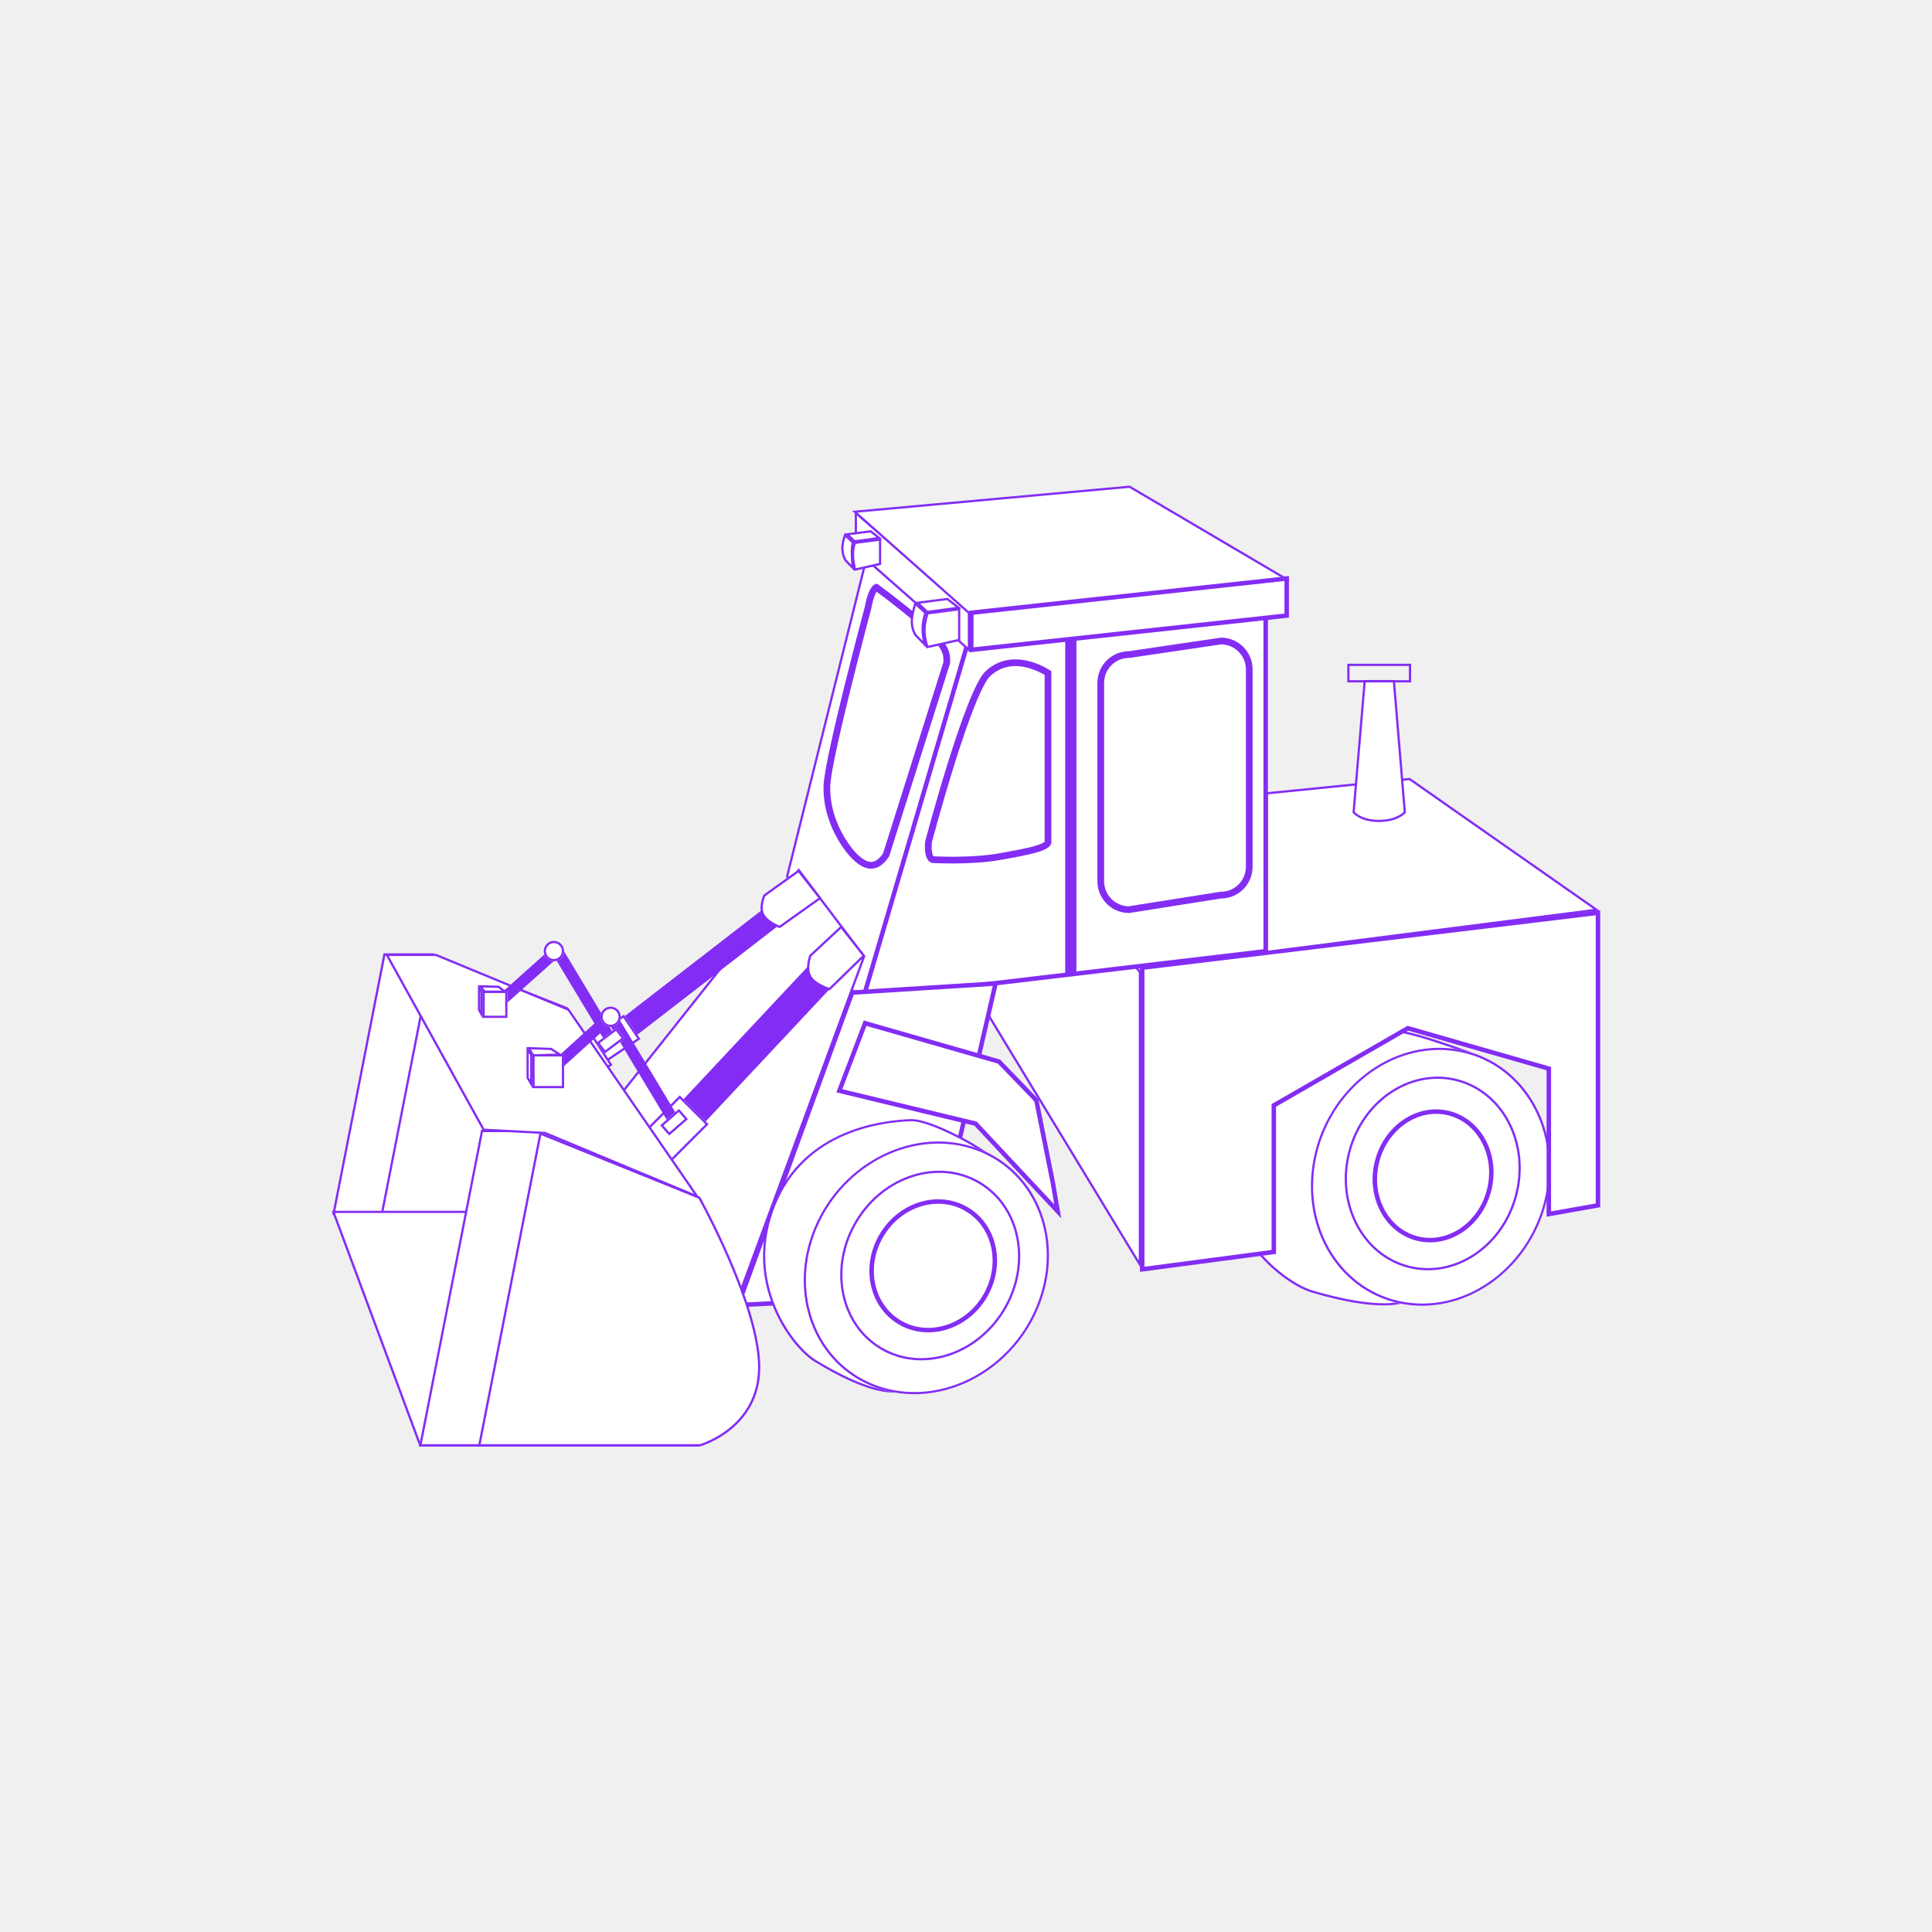
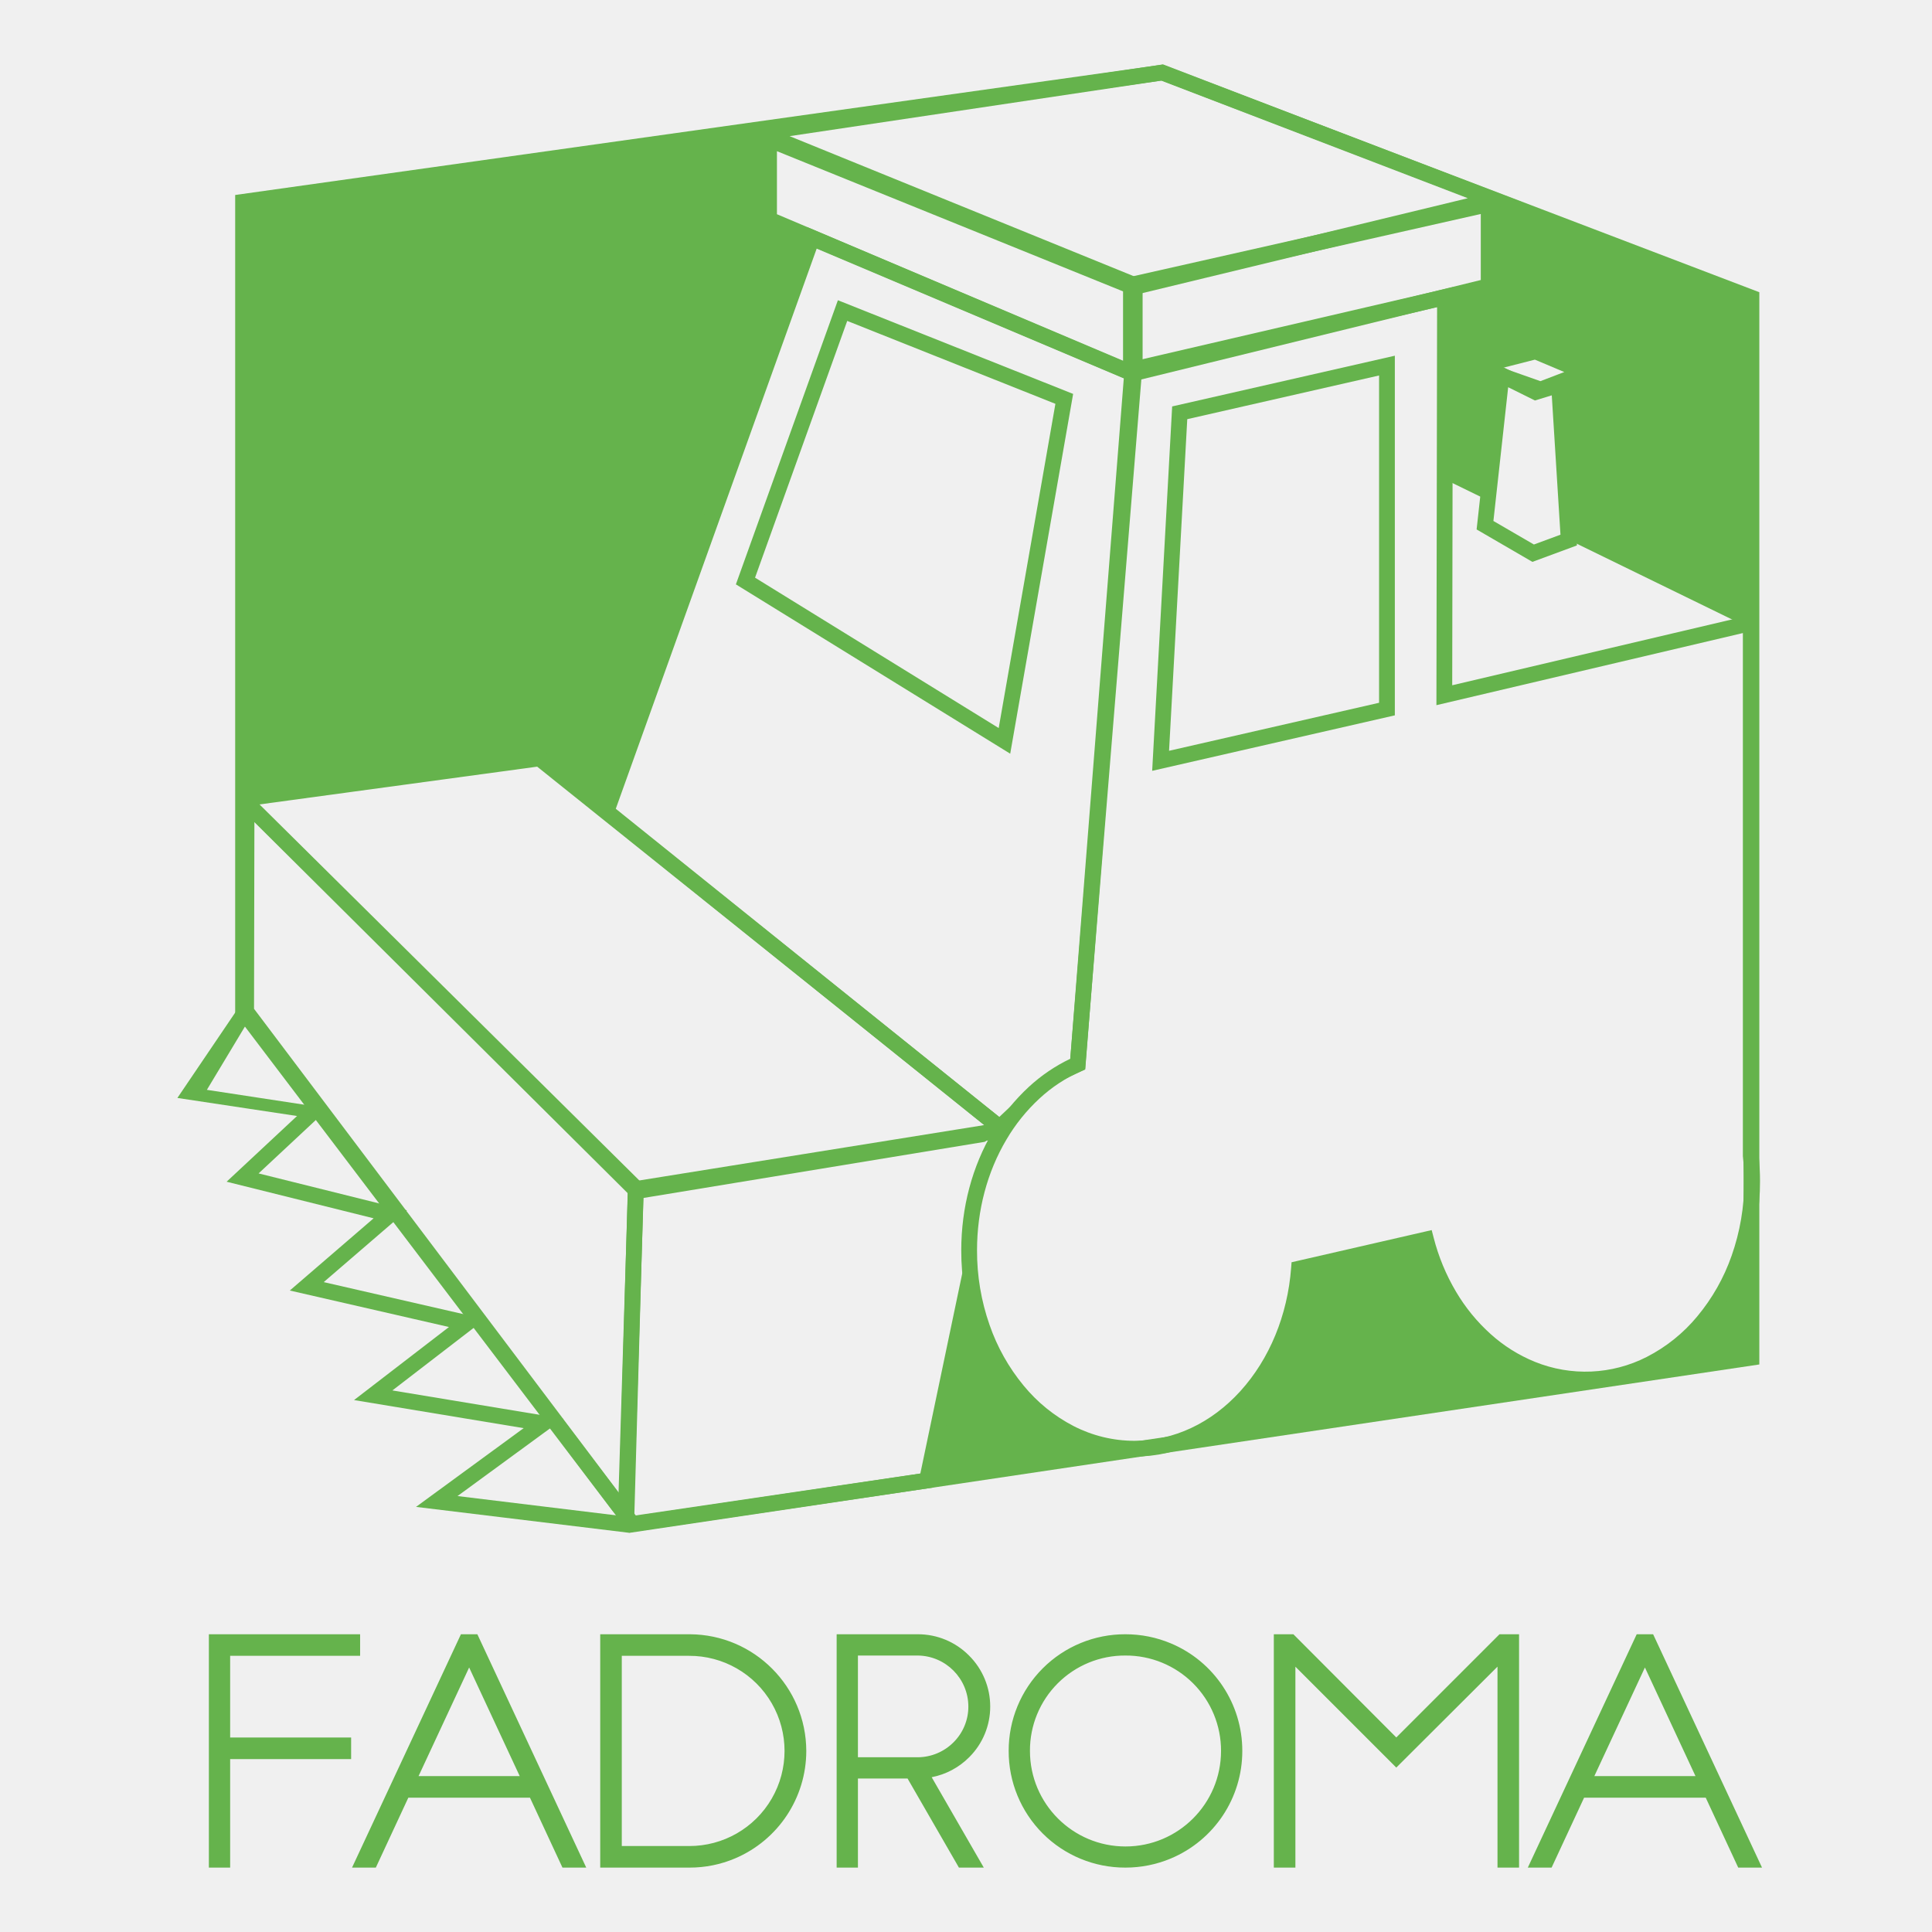
- <svg xmlns="http://www.w3.org/2000/svg" width="862" height="862" viewBox="0 0 862 862" version="1.1" id="svg272">
-   <defs id="defs5">
-     <clipPath id="clip-Fadroma-862x862-transperant">
-       <rect width="862" height="862" id="rect2" />
+ <svg xmlns="http://www.w3.org/2000/svg" width="1080" height="1080" viewBox="0 0 1080 1080">
+   <defs>
+     <clipPath id="a">
+       <path d="M0 0h1080v1080H0z" />
    </clipPath>
  </defs>
-   <g id="Fadroma-862x862-transperant" clip-path="url(#clip-Fadroma-862x862-transperant)" transform="translate(-17.17082,-33.36339)">
-     <g id="Group_125" data-name="Group 125" transform="translate(-981.319,178.836)">
-       <g id="Group_124" data-name="Group 124" transform="translate(1146.524,71.177)">
-         <g id="Path_172" data-name="Path 172" transform="rotate(-17,531.8811,-787.591)" fill="#ffffff">
-           <path d="M 36.148,247.919 0.515,107.698 25.163,1.652 74.311,123.094 Z" stroke="none" id="path7" />
-           <path d="M 25.292,3.305 1.029,107.693 36.193,246.064 73.781,123.117 25.292,3.305 M 25.033,0 74.841,123.071 36.104,249.774 7.6293945e-6,107.704 Z" stroke="none" fill="#832df4" id="path9" />
-         </g>
-         <g id="Path_160" data-name="Path 160" transform="translate(130.782,70.039)" fill="#ffffff">
-           <path d="m 105.478,162.008 -33.085,-57.737 38.509,-154.382 46.602,39.192 z" stroke="none" id="path12" />
-           <path d="M 111.193,-49.213 72.927,104.197 105.334,160.751 156.93,-10.748 111.193,-49.213 m -0.583,-1.797 47.467,39.92 -52.455,174.355 -33.763,-58.92 z" stroke="none" fill="#832df4" id="path14" />
-         </g>
-         <g id="Path_161" data-name="Path 161" transform="translate(271.157,64.444)" fill="#ffffff">
-           <path d="M -34.118,164.558 14.291,-0.005 145.516,-19.667 V 143.311 Z" stroke="none" id="path17" />
-           <path d="M 144.516,-18.506 15.071,0.89 -32.731,163.387 144.516,142.423 V -18.506 m 2,-2.322 V 144.2 L -35.505,165.729 13.512,-0.899 Z" stroke="none" fill="#832df4" id="path19" />
-         </g>
-         <g id="Path_163" data-name="Path 163" transform="translate(167.131,20.417)" fill="#ffffff">
-           <path d="M 117.133,52.827 66.696,8.447 V -8.179 L 117.133,35.603 Z" stroke="none" id="path22" />
-           <path d="M 116.633,51.721 V 35.831 L 67.196,-7.083 V 8.221 L 116.633,51.721 m 1,2.212 L 66.196,8.673 V -9.275 l 51.437,44.65 z" stroke="none" fill="#832df4" id="path24" />
-         </g>
-         <g id="Path_169" data-name="Path 169" transform="translate(237.972,62.321)" fill="#ffffff">
-           <path d="m 2.664,107.106 c -3.569,0 -7.109,-3.433 -9.45,-6.313 -2.664,-3.277 -4.392,-6.579 -4.409,-6.612 l -0.027,-0.052 -0.031,-0.05 c -0.015,-0.025 -1.628,-2.639 -3.141,-6.758 -0.884,-2.406 -1.561,-4.849 -2.014,-7.26 -0.562,-2.995 -0.777,-5.95 -0.638,-8.782 C -16.417,58.444 1.182,-7.463 1.36,-8.127 l 0.021,-0.079 0.012,-0.081 c 0.004,-0.023 0.38,-2.422 1.201,-4.76 0.853,-2.428 1.74,-3.554 2.396,-3.864 2.843,2.089 16.712,12.381 23.979,19.612 3.489,3.472 5.59,6.171 6.61,8.495 0.858,1.954 0.852,3.462 0.846,5.208 -3.21e-4,0.082 -6.34e-4,0.165 -8.62e-4,0.248 L 9.341,102.478 c -1.106,1.636 -2.269,2.854 -3.459,3.623 -1.049,0.677 -2.101,1.006 -3.218,1.006 z" stroke="none" id="path27" />
-           <path d="m 5.122,-14.95 c -0.365,0.56 -0.856,1.537 -1.35,3.121 -0.609,1.95 -0.893,3.755 -0.895,3.77 l -0.025,0.162 -0.042,0.158 c -0.044,0.166 -4.499,16.834 -8.974,34.886 -7.434,29.989 -9.205,40.592 -9.382,44.206 -0.302,6.15 1.211,11.757 2.534,15.377 1.442,3.948 2.983,6.475 3.034,6.557 l 0.057,0.09 0.057,0.109 c 0.017,0.032 1.72,3.274 4.302,6.432 2.998,3.667 5.92,5.687 8.228,5.687 0.819,0 1.606,-0.251 2.405,-0.766 0.979,-0.631 1.956,-1.648 2.909,-3.025 L 34.926,16.418 c 2.7e-5,-0.007 5e-5,-0.013 7.7e-5,-0.02 0.006,-1.704 0.011,-2.936 -0.719,-4.599 C 33.277,9.682 31.218,7.054 27.912,3.764 21.367,-2.748 9.359,-11.807 5.122,-14.95 m 0.235,-3.553 c 0,0 16.411,11.921 24.672,20.14 8.261,8.219 7.896,11.336 7.896,15.247 L 10.707,103.133 c -2.63,3.976 -5.387,5.473 -8.043,5.473 -8.051,0 -15.19,-13.733 -15.19,-13.733 0,0 -6.656,-10.667 -6.018,-23.667 0.644,-13.144 18.455,-79.72 18.455,-79.72 0,0 1.535,-9.988 5.445,-9.988 z" stroke="none" fill="#832df4" id="path29" />
-         </g>
-         <g id="Path_164" data-name="Path 164" transform="translate(218.117,-11.86)" fill="#ffffff">
-           <path d="M 67.644,69.979 15.227,23.535 137.827,12.373 207.834,53.62 Z" stroke="none" id="path32" />
-           <path d="M 137.712,12.885 16.424,23.928 67.809,69.457 206.298,53.296 137.712,12.885 m 0.23,-1.025 71.427,42.084 L 67.48,70.502 14.029,23.142 Z" stroke="none" fill="#832df4" id="path34" />
-         </g>
-         <g id="Group_122" data-name="Group 122" transform="translate(258.291,40.346)">
-           <path id="Path_191" data-name="Path 191" d="M 0,0 V 150.715" transform="translate(71.437,26.74)" fill="none" stroke="#832df4" stroke-width="5" />
-           <g id="Path_165" data-name="Path 165" transform="translate(-86.612,63.862)" fill="#ffffff">
-             <path d="m 92.818,-33.306 -4.005,-4.169 c -0.168,-0.237 -1.7,-2.497 -1.7,-5.915 0,-2.871 1.065,-6.618 1.551,-8.178 l 4.526,4.149 c -0.334,0.964 -1.255,3.928 -1.255,7.308 0,2.466 0.491,5.097 0.883,6.805 z" stroke="none" id="path38" />
-             <path d="m 88.912,-50.662 c -0.522,1.786 -1.3,4.855 -1.3,7.272 0,3.166 1.376,5.289 1.587,5.597 l 2.776,2.889 c -0.289,-1.554 -0.541,-3.422 -0.541,-5.207 0,-3.14 0.779,-5.933 1.178,-7.159 l -3.7,-3.392 m -0.484,-1.801 5.345,4.9 c 0,0 -1.339,3.458 -1.339,7.451 0,3.993 1.339,8.522 1.339,8.522 l -5.345,-5.564 c 0,0 -1.816,-2.409 -1.816,-6.237 0,-3.827 1.816,-9.073 1.816,-9.073 z" stroke="none" fill="#832df4" id="path40" />
-           </g>
-           <g id="Path_162" data-name="Path 162" transform="translate(6.42,1.154)" fill="#ffffff">
-             <path d="M 20.611,31.779 V 15.233 L 161.338,-0.04 V 16.506 Z" stroke="none" id="path43" />
-             <path d="M 160.338,1.074 21.611,16.13 V 30.664 L 160.338,15.608 V 1.074 m 2,-2.229 V 17.403 L 19.611,32.893 V 14.336 Z" stroke="none" fill="#832df4" id="path45" />
-           </g>
-           <g id="Path_166" data-name="Path 166" transform="translate(7.144,35.089)" fill="#ffffff">
-             <path d="m 0.342,-3.401 c -0.371,-1.107 -1.336,-4.29 -1.336,-7.436 0,-3.285 1.048,-6.619 1.38,-7.589 L 14.483,-20.259 v 13.696 z" stroke="none" id="path48" />
-             <path d="m 13.983,-19.69 -13.221,1.719 c -0.394,1.21 -1.255,4.194 -1.255,7.134 0,2.737 0.751,5.512 1.171,6.848 L 13.983,-6.964 V -19.69 m 1,-1.138 V -6.163 L 0.017,-2.816 c 0,0 -1.51,-4.004 -1.51,-8.021 0,-4.017 1.51,-8.045 1.51,-8.045 z" stroke="none" fill="#832df4" id="path50" />
-           </g>
-           <g id="Path_167" data-name="Path 167" transform="translate(4.848,-2.386)" fill="#ffffff">
-             <path d="m 2.575,18.432 -4.341,-4.096 13.249,-1.706 5.028,3.888 z" stroke="none" id="path53" />
-             <path d="M 11.341,13.152 -0.655,14.697 2.744,17.904 15.263,16.185 11.341,13.152 m 0.284,-1.045 6.135,4.744 -15.353,2.108 -5.284,-4.985 z" stroke="none" fill="#832df4" id="path55" />
-           </g>
-         </g>
-         <g id="Group_123" data-name="Group 123" transform="translate(0,19.881)">
-           <g id="Path_183" data-name="Path 183" transform="translate(53.997,194.642)" fill="#ffffff">
-             <path d="M 51.273,110.175 H -32.604 L -9.4,-5.049 50.996,18.698 c 0.738,1.306 6.06,10.82 11.317,22.67 3.307,7.454 5.941,14.361 7.83,20.527 2.353,7.684 3.546,14.225 3.546,19.442 0,5.173 -1.176,9.905 -3.496,14.064 -1.857,3.33 -4.45,6.308 -7.706,8.849 -5.254,4.101 -10.583,5.74 -11.214,5.925 z" stroke="none" id="path59" />
-             <path d="M -9.027,-4.365 -31.993,109.675 H 51.201 c 0.842,-0.252 5.912,-1.874 10.95,-5.798 3.21,-2.5 5.765,-5.427 7.595,-8.701 2.284,-4.088 3.443,-8.744 3.443,-13.839 0,-5.166 -1.185,-11.656 -3.523,-19.29 C 67.784,55.9 65.158,49.015 61.86,41.58 56.782,30.133 51.642,20.868 50.647,19.099 L -9.027,-4.365 M -9.772,-5.732 51.343,18.298 c 0,0 22.845,39.945 22.845,63.039 0,23.094 -22.845,29.338 -22.845,29.338 H -33.214 Z" stroke="none" fill="#832df4" id="path61" />
-           </g>
-           <g id="Path_165-2" data-name="Path 165" transform="translate(140.315,53.816)" fill="#ffffff">
-             <path d="m 92.091,-37.02 -3.261,-3.394 c -0.194,-0.362 -1.354,-2.637 -1.354,-5.315 0,-2.175 0.756,-4.674 1.162,-5.858 l 3.535,3.241 c -0.155,0.639 -0.47,2.243 -0.47,4.751 0,2.116 0.229,4.905 0.388,6.576 z" stroke="none" id="path64" />
-             <path d="m 88.873,-50.694 c -0.397,1.28 -0.896,3.233 -0.896,4.965 0,2.446 1.018,4.55 1.263,5.019 l 2.227,2.317 c -0.132,-1.594 -0.262,-3.576 -0.262,-5.203 0,-2.231 0.248,-3.777 0.418,-4.578 l -2.75,-2.521 m -0.449,-1.768 4.311,3.952 c 0,0 -0.531,1.694 -0.531,4.915 0,3.22 0.531,7.967 0.531,7.967 l -4.311,-4.487 c 0,0 -1.447,-2.527 -1.447,-5.614 0,-3.087 1.447,-6.733 1.447,-6.733 z" stroke="none" fill="#832df4" id="path66" />
-           </g>
-           <g id="Path_166-2" data-name="Path 166" transform="translate(233.038,24.489)" fill="#ffffff">
-             <path d="m 0.391,-6.899 c -0.257,-1.202 -0.889,-4.412 -0.889,-6.927 0,-2.481 0.613,-4.329 0.861,-4.974 L 11.581,-20.259 v 10.858 z" stroke="none" id="path69" />
-             <path d="m 11.081,-19.69 -10.352,1.346 c -0.269,0.774 -0.726,2.4 -0.726,4.517 0,2.18 0.487,4.905 0.775,6.328 L 11.081,-9.802 v -9.888 m 1,-1.138 V -9.001 L 0.011,-6.302 c 0,0 -1.009,-4.285 -1.009,-7.524 0,-3.239 1.009,-5.433 1.009,-5.433 z" stroke="none" fill="#832df4" id="path71" />
-           </g>
-           <g id="Path_167-2" data-name="Path 167" transform="translate(231.741,-12.108)" fill="#ffffff">
-             <path d="M 1.553,17.106 -1.766,13.975 8.676,12.63 12.517,15.6 Z" stroke="none" id="path74" />
-             <path d="m 8.535,13.152 -9.19,1.183 2.377,2.242 9.547,-1.311 -2.734,-2.114 M 8.818,12.108 13.766,15.933 1.383,17.634 -2.878,13.613 Z" stroke="none" fill="#832df4" id="path76" />
-           </g>
-           <g id="Path_176" data-name="Path 176" transform="translate(-8.197,194.884)" fill="#ffffff">
-             <path d="M 176.958,181.635 125.376,71.627 216.52,-43.251 245.687,-4.675 Z" stroke="none" id="path79" />
-             <path d="M 176.903,180.339 245.124,-4.592 216.511,-42.434 125.961,71.695 176.903,180.339 m 0.11,2.591 -52.221,-111.371 91.738,-115.626 29.721,39.309 z" stroke="none" fill="#832df4" id="path81" />
-           </g>
-           <g id="Path_178" data-name="Path 178" transform="translate(0.192,190.419)" fill="#ffffff">
-             <path d="M 22.164,114.624 H 0.608 L 23.3,-1.102 h 21.557 z" stroke="none" id="path84" />
-             <path d="M 23.712,-0.602 1.215,114.124 H 21.753 L 44.249,-0.602 H 23.712 M 22.889,-1.602 H 45.464 L 22.576,115.124 H -7.6293945e-6 Z" stroke="none" fill="#832df4" id="path86" />
-           </g>
-           <g id="Path_179" data-name="Path 179" transform="translate(9.476,323.623)" fill="#ffffff">
-             <path d="M 153.612,84.696 H 29.972 L -8.757,-19.452 H 83.905 Z" stroke="none" id="path89" />
-             <path d="M -8.037,-18.952 30.32,84.196 H 152.676 L 83.638,-18.952 H -8.037 m -1.439,-1 H 84.172 L 154.549,85.196 H 29.625 Z" stroke="none" fill="#832df4" id="path91" />
-           </g>
-           <g id="Path_177" data-name="Path 177" transform="translate(201.522,210.457)" fill="#ffffff">
-             <path d="M -20.233,135.315 30.65,-4.127 94.627,-8.167 62.529,131 Z" stroke="none" id="path94" />
-             <path d="M 93.351,-7.084 31.365,-3.17 -18.776,134.238 61.725,130.041 93.351,-7.084 M 95.903,-9.249 63.334,131.96 -21.691,136.392 29.934,-5.084 Z" stroke="none" fill="#832df4" id="path96" />
-           </g>
-           <g id="Path_182" data-name="Path 182" transform="translate(98.215,274.223)" fill="#ffffff">
-             <path d="M 66.059,134.097 H -32.607 L -5.299,-5.042 65.779,23.633 c 0.802,1.455 7.098,12.983 13.317,27.366 3.887,8.991 6.984,17.321 9.204,24.758 2.768,9.274 4.172,17.171 4.172,23.471 0,6.258 -1.387,11.981 -4.122,17.012 -2.19,4.027 -5.245,7.626 -9.081,10.698 -6.212,4.973 -12.511,6.948 -13.209,7.157 z" stroke="none" id="path99" />
-             <path d="M -4.924,-4.352 -31.999,133.597 h 97.984 c 0.94,-0.288 7.014,-2.27 12.999,-7.07 3.777,-3.03 6.784,-6.577 8.937,-10.543 2.688,-4.952 4.051,-10.589 4.051,-16.754 0,-6.251 -1.396,-14.098 -4.149,-23.324 C 85.608,68.488 82.519,60.178 78.64,51.207 72.613,37.265 66.511,26.007 65.426,24.03 L -4.924,-4.352 M -5.673,-5.732 66.13,23.236 c 0,0 26.841,48.153 26.841,75.994 0,27.84 -26.841,35.367 -26.841,35.367 h -99.345 z" stroke="none" fill="#832df4" id="path101" />
-           </g>
-           <g id="Path_185" data-name="Path 185" transform="translate(38.919,269.213)" fill="#ffffff">
-             <path d="M 26.899,139.107 H 0.608 L 28.101,-1.102 h 26.292 z" stroke="none" id="path104" />
-             <path d="M 28.512,-0.602 1.215,138.607 H 26.488 L 53.785,-0.602 H 28.512 M 27.689,-1.602 H 55 L 27.311,139.607 H 0 Z" stroke="none" fill="#832df4" id="path106" />
-           </g>
-           <path id="Path_186" data-name="Path 186" d="m 2.723,0 h 62.156 l 20.773,12 17.16,33.234 5.694,11.785 L 62.447,29.494 0,32.152 Z" transform="rotate(16,-662.3147,946.8236)" fill="#ffffff" stroke="#832df4" stroke-width="2" />
-         </g>
-         <g id="Path_174" data-name="Path 174" transform="matrix(0.966,0,-0.058,0.974,402.346,240.77)" fill="#ffffff">
-           <path d="m 77.018,127.861 c -3.848,0 -8.311,-0.408 -13.265,-1.214 -6.134,-0.997 -13.057,-2.611 -20.578,-4.796 -3.614,-1.125 -8.246,-3.552 -12.711,-6.657 C 25.055,111.432 19.95,106.751 15.701,101.659 10.556,95.493 6.648,88.763 4.085,81.658 1.091,73.355 -0.036,64.577 0.738,55.566 1.136,50.923 2.053,46.446 3.464,42.26 4.768,38.392 6.525,34.677 8.685,31.218 12.453,25.187 17.546,19.759 23.825,15.085 28.723,11.439 34.355,8.237 40.564,5.568 44.629,3.822 48.778,2.361 53.25,1.102 c 1.421,-0.4 3.288,-0.602 5.549,-0.602 5.486,0 13.348,1.174 23.368,3.491 8.555,1.977 24.602,7.609 27.363,8.587 L 86.459,126.562 c -0.719,0.309 -3.488,1.299 -9.44,1.299 z" stroke="none" id="path111" />
-           <path d="M 58.799,1 C 56.583,1 54.762,1.196 53.385,1.584 48.935,2.836 44.806,4.29 40.762,6.028 34.588,8.681 28.99,11.863 24.124,15.486 17.895,20.123 12.843,25.505 9.109,31.483 c -2.14,3.426 -3.88,7.106 -5.171,10.937 -1.398,4.149 -2.308,8.586 -2.703,13.189 -0.767,8.938 0.35,17.645 3.32,25.88 2.543,7.05 6.422,13.729 11.53,19.85 4.221,5.059 9.292,9.708 14.665,13.445 4.422,3.076 9.003,5.477 12.569,6.589 7.499,2.179 14.401,3.788 20.514,4.782 4.928,0.801 9.364,1.207 13.185,1.207 5.34,0 8.058,-0.804 9.004,-1.162 L 108.953,12.904 C 105.292,11.614 90.23,6.367 82.054,4.478 72.071,2.17 64.247,1 58.799,1 m 0,-1 c 6.511,0 15.403,1.636 23.481,3.504 9.471,2.189 27.826,8.748 27.826,8.748 L 86.899,126.907 c 0,0 -2.589,1.454 -9.881,1.454 -6.745,0 -17.514,-1.243 -33.987,-6.031 C 29.531,118.129 -3.108,94.532 0.239,55.523 3.587,16.515 41.366,3.927 53.114,0.621 54.651,0.189 56.588,0 58.799,0 Z" stroke="none" fill="#832df4" id="path113" />
-         </g>
-         <g id="Ellipse_5" data-name="Ellipse 5" transform="matrix(0.965,0.101,-0.152,0.968,446.616,245.593)" fill="#ffffff" stroke="#832df4" stroke-width="1">
-           <ellipse cx="54.622" cy="59.173" rx="54.622" ry="59.173" stroke="none" id="ellipse116" />
-           <ellipse cx="54.622" cy="59.173" rx="54.122" ry="58.673" fill="none" id="ellipse118" />
-         </g>
-         <g id="Path_168" data-name="Path 168" transform="rotate(16,-111.8917,1065.779)" fill="#ffffff">
-           <path d="M 5.585,96.969 C 4.255,96.856 3.292,95.16 2.711,93.729 2.021,92.028 1.71,90.281 1.644,89.883 1.615,88.431 1.298,71.646 1.713,53.87 1.966,43.019 2.438,33.932 3.116,26.859 4.149,16.074 5.478,11.969 6.411,10.425 8.387,7.153 11.06,4.747 14.355,3.274 16.987,2.097 20.026,1.5 23.387,1.5 c 3.969,0 7.318,0.836 8.729,1.249 l 20.693,72.166 0.026,0.091 0.037,0.087 c 0.077,0.18 0.258,0.602 -0.359,1.466 -0.569,0.795 -1.644,1.725 -3.197,2.766 -3.184,2.133 -8.019,4.518 -13.618,7.278 -0.553,0.272 -1.113,0.549 -1.679,0.828 C 22.865,92.941 7.433,96.548 5.585,96.969 Z" stroke="none" id="path121" />
-           <path d="m 23.387,3 c -3.149,0 -5.982,0.553 -8.419,1.643 C 11.957,5.989 9.51,8.196 7.695,11.2 6.997,12.355 5.669,15.943 4.609,26.998 3.935,34.033 3.465,43.083 3.213,53.895 2.807,71.276 3.102,87.713 3.142,89.743 c 0.085,0.489 0.379,2.008 0.976,3.462 0.59,1.44 1.167,2.062 1.467,2.225 2.865,-0.666 17.268,-4.156 27.77,-9.345 0.567,-0.28 1.127,-0.556 1.68,-0.829 4.792,-2.363 8.93,-4.403 11.991,-6.256 1.498,-0.906 2.653,-1.722 3.433,-2.424 0.613,-0.551 0.861,-0.912 0.956,-1.082 L 51.367,75.328 30.907,3.974 C 29.315,3.565 26.547,3 23.387,3 m 4e-6,-3 c 5.564,0 9.949,1.561 9.949,1.561 L 54.251,74.501 c 1.716,4.005 -7.436,8.28 -19.568,14.274 -12.132,5.994 -28.959,9.7 -28.959,9.7 -4.357,-1.5e-5 -5.578,-8.46 -5.578,-8.46 0,0 -1.483,-69.666 4.98,-80.366 C 9.831,1.862 17.312,-7.6293945e-6 23.387,-7.6293945e-6 Z" stroke="none" fill="#832df4" id="path123" />
-         </g>
-         <g id="Path_170" data-name="Path 170" transform="translate(347.363,72.595)" fill="#ffffff">
-           <path d="m 8.274,116.62 c -3.339,-0.029 -6.474,-1.344 -8.838,-3.708 -2.391,-2.391 -3.708,-5.571 -3.708,-8.953 V 15.452 c 0,-3.382 1.317,-6.561 3.708,-8.953 C 1.827,4.108 5.007,2.791 8.389,2.791 h 0.11 l 0.109,-0.016 40.818,-6.024 c 3.342,0.027 6.48,1.342 8.846,3.708 2.391,2.391 3.708,5.571 3.708,8.953 V 97.478 c 0,3.382 -1.317,6.561 -3.708,8.953 -2.391,2.391 -5.571,3.708 -8.953,3.708 h -0.118 l -0.117,0.018 z" stroke="none" id="path126" />
-           <path d="M 49.526,-1.748 8.827,4.259 8.609,4.291 H 8.389 c -2.981,0 -5.784,1.161 -7.892,3.269 -2.108,2.108 -3.269,4.911 -3.269,7.892 v 88.508 c 0,2.981 1.161,5.784 3.269,7.892 2.056,2.056 4.772,3.211 7.67,3.267 l 40.683,-6.443 0.233,-0.037 h 0.236 c 2.981,0 5.784,-1.161 7.892,-3.269 2.108,-2.108 3.269,-4.911 3.269,-7.892 V 9.411 c 0,-2.981 -1.161,-5.784 -3.269,-7.892 -2.059,-2.059 -4.781,-3.215 -7.685,-3.267 m -0.207,-3.002 c 7.821,0 14.161,6.34 14.161,14.161 V 97.478 c 0,7.821 -6.34,14.161 -14.161,14.161 l -40.93,6.482 c -7.821,0 -14.161,-6.34 -14.161,-14.161 V 15.452 c 0,-7.821 6.34,-14.161 14.161,-14.161 z" stroke="none" fill="#832df4" id="path128" />
-         </g>
-         <path id="Path_180" data-name="Path 180" d="M 45.256,0.186 -39.818,91" transform="translate(186.795,203.642)" fill="none" stroke="#832df4" stroke-width="14" />
-         <path id="Path_181" data-name="Path 181" d="M 152.224,1.057 59.215,73.007" transform="translate(60.72,178.364)" fill="none" stroke="#832df4" stroke-width="10" />
-         <g id="Path_171" data-name="Path 171" transform="translate(360.579,217.979)" fill="#ffffff">
-           <path d="M 1,131.695 V -2.885 L 204.353,-27.373 V 103.168 l -21.93,3.869 V 42.917 42.164 l -0.724,-0.208 -61.765,-17.724 -0.408,-0.117 -0.367,0.212 -58.931,33.952 -0.501,0.289 v 0.578 64.797 z" stroke="none" id="path133" />
-           <path d="M 203.353,-26.245 2,-1.998 V 130.554 L 58.726,123.064 V 59.144 57.989 l 1.002,-0.577 58.931,-33.952 0.735,-0.423 0.815,0.234 61.765,17.724 1.448,0.416 v 1.507 62.928 l 19.93,-3.517 V -26.245 m 2,-2.255 V 104.007 l -23.93,4.222 V 42.917 L 119.658,25.193 60.726,59.144 V 124.818 L -1.5258789e-5,132.836 V -3.772 Z" stroke="none" fill="#832df4" id="path135" />
-         </g>
-         <g id="Rectangle_9" data-name="Rectangle 9" transform="rotate(-45,423.2569,-9.852733)" fill="#ffffff" stroke="#832df4" stroke-width="1">
-           <rect width="34.391" height="18.207" stroke="none" id="rect138" x="0" y="0" />
-           <rect x="0.5" y="0.5" width="33.391" height="17.207" fill="none" id="rect140" />
-         </g>
-         <g id="Rectangle_10" data-name="Rectangle 10" transform="rotate(-34,464.3735,-52.11899)" fill="#ffffff" stroke="#832df4" stroke-width="1">
-           <rect width="26.299" height="13.15" stroke="none" id="rect143" x="0" y="0" />
-           <rect x="0.5" y="0.5" width="25.299" height="12.15" fill="none" id="rect145" />
-         </g>
-         <line id="Line_3" data-name="Line 3" x2="18.207" y2="28.322" transform="rotate(-11,1435.7,-439.2096)" fill="none" stroke="#832df4" stroke-width="7" opacity="0.996" x1="0" y1="0" />
-         <g id="Path_188" data-name="Path 188" transform="matrix(0.839,-0.545,0.545,0.839,89.437,260.646)" fill="#ffffff">
-           <path d="M 30.64,17.241 H 5.878 C 5.592,17.14 4.366,16.657 3.17,15.463 2.377,14.671 1.75,13.724 1.306,12.646 0.747,11.289 0.476,9.717 0.502,7.974 0.527,6.24 0.826,4.768 1.389,3.6 1.83,2.686 2.434,1.954 3.185,1.424 4.475,0.513 5.782,0.5 5.795,0.5 H 30.64 V 9.371 Z" stroke="none" id="path149" />
-           <path d="M 5.797,1 C 5.763,1.001 4.584,1.029 3.434,1.861 1.863,2.996 1.045,5.055 1.002,7.982 0.958,10.975 1.794,13.361 3.489,15.074 c 1.047,1.058 2.123,1.531 2.478,1.667 H 30.14 V 9.371 1 H 5.797 M 5.795,1.9073486e-6 c 8.335e-4,0 0.001,1.9073487e-6 0.001,1.9073487e-6 H 31.14 V 9.371 17.741 H 5.796 c 0,0 -5.912,-1.773 -5.794,-9.774 C 0.118,0.034 5.699,1.9073486e-6 5.795,1.9073486e-6 Z" stroke="none" fill="#832df4" id="path151" />
-         </g>
-       </g>
-       <g id="Path_173" data-name="Path 173" transform="translate(1599.742,202.484)" fill="#ffffff">
-         <path d="M -35.971,76.749 V 5.99 L 27.644,-0.383 111.045,57.946 Z" stroke="none" id="path155" />
-         <path d="M 27.51,0.133 -35.471,6.442 V 76.181 L 109.698,57.614 27.51,0.133 M 27.779,-0.899 112.392,58.277 -36.471,77.317 V 5.537 Z" stroke="none" fill="#832df4" id="path157" />
-       </g>
-       <g id="Ellipse_6" data-name="Ellipse 6" transform="matrix(0.966,0.259,-0.259,0.966,1611.379,325.984)" fill="#ffffff" stroke="#832df4" stroke-width="1">
-         <ellipse cx="38.943" cy="43.495" rx="38.943" ry="43.495" stroke="none" id="ellipse160" />
-         <ellipse cx="38.943" cy="43.495" rx="38.443" ry="42.995" fill="none" id="ellipse162" />
-       </g>
-       <g id="Path_175" data-name="Path 175" transform="matrix(0.941,0.235,-0.289,0.932,1358.826,341.783)" fill="#ffffff">
-         <path d="m 70.878,124.363 c -3.537,0 -7.641,-0.397 -12.197,-1.18 -5.642,-0.969 -12.011,-2.538 -18.929,-4.663 -3.32,-1.093 -7.578,-3.451 -11.683,-6.469 -4.976,-3.658 -9.672,-8.209 -13.58,-13.161 C 9.754,92.893 6.158,86.348 3.8,79.436 1.044,71.359 0.007,62.818 0.719,54.051 1.425,45.351 3.886,37.381 8.033,30.364 c 3.466,-5.864 8.151,-11.142 13.927,-15.687 4.505,-3.545 9.684,-6.658 15.395,-9.252 3.738,-1.698 7.554,-3.118 11.667,-4.341 1.302,-0.387 3.014,-0.584 5.089,-0.584 5.043,0 12.274,1.142 21.49,3.394 7.852,1.918 22.565,7.375 25.156,8.344 L 79.526,123.111 c -0.675,0.304 -3.217,1.252 -8.648,1.252 z" stroke="none" id="path165" />
-         <path d="m 54.111,1 c -2.027,0 -3.691,0.189 -4.946,0.563 -4.09,1.217 -7.886,2.629 -11.602,4.317 -5.675,2.578 -10.82,5.669 -15.293,9.189 -5.727,4.507 -10.372,9.738 -13.806,15.549 -4.108,6.952 -6.546,14.849 -7.247,23.473 -0.706,8.698 0.322,17.171 3.056,25.184 2.34,6.858 5.909,13.353 10.608,19.306 3.881,4.917 8.544,9.436 13.484,13.068 4.062,2.987 8.267,5.317 11.538,6.395 6.896,2.118 13.242,3.682 18.862,4.647 4.528,0.778 8.603,1.172 12.112,1.172 4.839,0 7.323,-0.76 8.208,-1.109 L 100.186,12.558 C 96.756,11.281 82.974,6.21 75.482,4.38 66.305,2.137 59.114,1 54.111,1 m -4e-6,-1 c 5.992,0 14.175,1.592 21.609,3.408 8.716,2.129 25.608,8.509 25.608,8.509 L 79.971,123.449 c 0,0 -2.383,1.414 -9.093,1.414 -6.207,0 -16.118,-1.209 -31.278,-5.867 C 27.177,114.91 -2.86,91.956 0.22,54.01 3.301,16.065 38.068,3.82 48.88,0.604 50.294,0.184 52.076,-7.6293945e-6 54.111,-7.6293945e-6 Z" stroke="none" fill="#832df4" id="path167" />
-       </g>
-       <g id="Ellipse_7" data-name="Ellipse 7" transform="matrix(0.912,0.332,-0.382,0.902,1384.586,348.691)" fill="#ffffff" stroke="#832df4" stroke-width="1">
-         <ellipse cx="54.622" cy="59.173" rx="54.622" ry="59.173" stroke="none" id="ellipse170" />
-         <ellipse cx="54.622" cy="59.173" rx="54.122" ry="58.673" fill="none" id="ellipse172" />
-       </g>
-       <g id="Ellipse_8" data-name="Ellipse 8" transform="matrix(0.856,0.514,-0.515,0.857,1402.591,361.87)" fill="#ffffff" stroke="#832df4" stroke-width="1">
-         <ellipse cx="38.943" cy="43.495" rx="38.943" ry="43.495" stroke="none" id="ellipse175" />
-         <ellipse cx="38.943" cy="43.495" rx="38.443" ry="42.995" fill="none" id="ellipse177" />
-       </g>
-       <g id="Path_184" data-name="Path 184" transform="translate(1193.27,282.377)" fill="#ffffff">
-         <path d="m 116.241,105.937 -67.821,-28.261 -0.08,-0.033 -0.086,-0.004 L 21.018,76.21 -22.171,-1.809 H -0.351 L 58.821,22.627 Z" stroke="none" id="path180" />
-         <path d="m -21.322,-1.309 42.644,77.034 26.958,1.414 0.173,0.009 0.16,0.066 L 114.865,104.822 58.494,23.032 -0.451,-1.309 H -21.322 m -1.697,-1 H -0.252 L 59.149,22.221 117.616,107.052 48.227,78.138 20.715,76.695 Z" stroke="none" fill="#832df4" id="path182" />
-       </g>
-       <g id="Path_189" data-name="Path 189" transform="rotate(-30,1197.804,-2385.333)" fill="#ffffff">
-         <path d="m 5.1,22.019 c -0.899,-0.993 -4.6,-5.309 -4.6,-9.101 0,-3.944 4.023,-7.54 4.665,-8.088 L 23.506,0.609 25.815,16.75 Z" stroke="none" id="path185" />
-         <path d="M 23.088,1.219 5.397,5.29 C 5.036,5.605 4.145,6.422 3.254,7.555 2.225,8.862 1,10.853 1,12.918 c 0,1.655 0.788,3.714 2.28,5.953 0.767,1.151 1.543,2.081 1.99,2.589 L 25.256,16.376 23.088,1.219 M 23.924,-1.9073486e-6 26.373,17.124 4.935,22.577 C 4.935,22.577 0,17.47 0,12.918 0,8.366 4.935,4.37 4.935,4.37 Z" stroke="none" fill="#832df4" id="path187" />
-       </g>
-       <g id="Path_190" data-name="Path 190" transform="matrix(0.899,-0.438,0.438,0.899,1333.655,252.765)" fill="#ffffff">
-         <path d="M 4.685,19.333 C 3.869,18.433 0.5,14.505 0.5,11.061 c 0,-3.541 3.581,-6.778 4.22,-7.327 L 23.228,0.574 26.48,15.698 Z" stroke="none" id="path190" />
-         <path d="M 22.84,1.147 4.941,4.203 C 4.593,4.51 3.816,5.233 3.037,6.224 1.353,8.363 1,10.035 1,11.061 c 0,3.059 2.866,6.587 3.875,7.734 L 25.881,15.291 22.84,1.147 M 23.616,0 l 3.463,16.106 -22.578,3.765 c 0,0 -4.501,-4.658 -4.501,-8.81 C 1.9073486e-6,6.909 4.502,3.264 4.502,3.264 Z" stroke="none" fill="#832df4" id="path192" />
-       </g>
-       <path id="Path_192" data-name="Path 192" d="M 32.337,60.56 2.735,11.337" transform="translate(1266.901,294.166)" fill="none" stroke="#832df4" stroke-width="5" />
-       <line id="Line_5" data-name="Line 5" x1="32.368" y2="29.334" transform="translate(1240.57,306.174)" fill="none" stroke="#832df4" stroke-width="5" y1="0" x2="0" />
-       <path id="Path_193" data-name="Path 193" d="M 28.552,54.267 2.735,11.337" transform="translate(1242.955,265.057)" fill="none" stroke="#832df4" stroke-width="5" />
-       <g id="Rectangle_12" data-name="Rectangle 12" transform="matrix(0.799,-0.602,0.602,0.799,1264.646,319.742)" fill="#ffffff" stroke="#832df4" stroke-width="1">
-         <rect width="11.127" height="6.069" stroke="none" id="rect198" x="0" y="0" />
-         <rect x="0.5" y="0.5" width="10.127" height="5.069" fill="none" id="rect200" />
-       </g>
-       <path id="Path_194" data-name="Path 194" d="M 28.023,0.507 0,25.578" transform="translate(1220.34,276.984)" fill="none" stroke="#832df4" stroke-width="5" />
-       <g id="Ellipse_9" data-name="Ellipse 9" transform="translate(1241.076,274.311)" fill="#ffffff" stroke="#832df4" stroke-width="1">
-         <circle cx="4.552" cy="4.552" r="4.552" stroke="none" id="circle204" />
-         <circle cx="4.552" cy="4.552" r="4.052" fill="none" id="circle206" />
-       </g>
-       <g id="Ellipse_10" data-name="Ellipse 10" transform="translate(1266.364,303.645)" fill="#ffffff" stroke="#832df4" stroke-width="1">
-         <circle cx="4.552" cy="4.552" r="4.552" stroke="none" id="circle209" />
-         <circle cx="4.552" cy="4.552" r="4.052" fill="none" id="circle211" />
-       </g>
-       <g id="Rectangle_11" data-name="Rectangle 11" transform="rotate(-41,1123.398,-1550.911)" fill="#ffffff" stroke="#832df4" stroke-width="1">
-         <rect width="11.127" height="6.069" stroke="none" id="rect214" x="0" y="0" />
-         <rect x="0.5" y="0.5" width="10.127" height="5.069" fill="none" id="rect216" />
-       </g>
-       <g id="Rectangle_13" data-name="Rectangle 13" transform="translate(1236.018,324.887)" fill="#ffffff" stroke="#832df4" stroke-width="1">
-         <rect width="14.161" height="15.173" stroke="none" id="rect219" x="0" y="0" />
-         <rect x="0.5" y="0.5" width="13.161" height="14.173" fill="none" id="rect221" />
-       </g>
-       <g id="Path_195" data-name="Path 195" transform="translate(1229.989,324.848)" fill="#ffffff">
-         <path d="M 5.53,13.354 3.916,10.574 V -1.892 l 1.613,2.101 z" stroke="none" id="path224" />
-         <path d="M 4.416,-0.42 V 10.439 L 5.03,11.496 V 0.378 l -0.613,-0.799 m -1,-2.944 2.613,3.403 V 15.211 l -2.613,-4.503 z" stroke="none" fill="#832df4" id="path226" />
-       </g>
-       <g id="Path_196" data-name="Path 196" transform="translate(1239.99,320.85)" fill="#ffffff">
-         <path d="M -3.623,4.541 -5.554,1.338 4.423,1.685 8.329,4.241 Z" stroke="none" id="path229" />
-         <path d="M -4.65,1.869 -3.345,4.034 6.714,3.781 4.266,2.18 -4.65,1.869 M -6.458,0.806 4.58,1.19 9.944,4.701 -3.901,5.048 Z" stroke="none" fill="#832df4" id="path231" />
-       </g>
-       <g id="Rectangle_14" data-name="Rectangle 14" transform="translate(1213.765,296.565)" fill="#ffffff" stroke="#832df4" stroke-width="1">
-         <rect width="11.127" height="12.138" stroke="none" id="rect234" x="0" y="0" />
-         <rect x="0.5" y="0.5" width="10.127" height="11.138" fill="none" id="rect236" />
-       </g>
-       <g id="Path_198" data-name="Path 198" transform="translate(1218.295,293.248)" fill="#ffffff">
-         <path d="M 5.466,3.742 H -3.624 L -5.434,1.336 2.658,1.569 Z" stroke="none" id="path239" />
-         <path d="m -4.41,1.865 1.036,1.377 h 7.377 L 2.481,2.064 -4.41,1.865 m -2.048,-1.06 9.293,0.268 4.094,3.168 H -3.873 Z" stroke="none" fill="#832df4" id="path241" />
-       </g>
-       <g id="Path_197" data-name="Path 197" transform="translate(1208.317,297.279)" fill="#ffffff">
-         <path d="M 5.033,9.825 3.916,7.9 v -9.793 l 1.117,1.454 z" stroke="none" id="path244" />
-         <path d="M 4.416,-0.42 V 7.766 L 4.533,7.967 V -0.268 L 4.416,-0.42 m -1,-2.944 2.117,2.757 V 11.682 l -2.117,-3.648 z" stroke="none" fill="#832df4" id="path246" />
-       </g>
-       <g id="Ellipse_19" data-name="Ellipse 19" transform="matrix(0.97,0.242,-0.242,0.97,1619.111,343.731)" fill="#ffffff" stroke="#832df4" stroke-width="2">
-         <ellipse cx="26.805" cy="29.84" rx="26.805" ry="29.84" stroke="none" id="ellipse249" />
-         <ellipse cx="26.805" cy="29.84" rx="25.805" ry="28.84" fill="none" id="ellipse251" />
-       </g>
-       <g id="Ellipse_20" data-name="Ellipse 20" transform="matrix(0.856,0.514,-0.515,0.857,1406.685,378.996)" fill="#ffffff" stroke="#832df4" stroke-width="2">
-         <ellipse cx="27.817" cy="30.345" rx="27.817" ry="30.345" stroke="none" id="ellipse254" />
-         <ellipse cx="27.817" cy="30.345" rx="26.817" ry="29.345" fill="none" id="ellipse256" />
-       </g>
-       <g id="Group_130" data-name="Group 130" transform="translate(1599.604,150.662)">
-         <g id="Path_224" data-name="Path 224" transform="translate(2.31,7.269)" fill="#ffffff">
-           <path d="m 11.787,62.876 c -7.391,0 -10.642,-3.175 -11.271,-3.879 L 5.461,0.5 H 18.492 L 23.355,58.993 c -0.28,0.306 -1.066,1.08 -2.472,1.85 -1.667,0.913 -4.571,2.006 -8.941,2.032 -0.052,3.09e-4 -0.104,4.7e-4 -0.156,4.7e-4 z" stroke="none" id="path259" />
-           <path d="M 5.92,1 1.033,58.817 c 0.342,0.35 1.063,0.999 2.232,1.642 2.881,1.584 6.224,1.917 8.522,1.917 0.05,0 0.102,-1.49e-4 0.153,-4.58e-4 4.228,-0.025 7.035,-1.068 8.645,-1.939 1.18,-0.638 1.907,-1.279 2.254,-1.626 L 18.032,1 H 5.92 M 5.001,0 H 18.952 l 4.918,59.161 c 0,0 -3.19,4.163 -11.925,4.215 -0.053,3.17e-4 -0.106,4.77e-4 -0.159,4.77e-4 C 3.17,63.376 1.9073486e-6,59.161 1.9073486e-6,59.161 Z" stroke="none" fill="#832df4" id="path261" />
-         </g>
-         <g id="Rectangle_17" data-name="Rectangle 17" fill="none" stroke="#832df4" stroke-width="1">
-           <rect width="28.491" height="8.34" stroke="none" id="rect264" x="0" y="0" />
-           <rect x="0.5" y="0.5" width="27.491" height="7.34" fill="none" id="rect266" />
-         </g>
-       </g>
+   <g data-name="Group 198" clip-path="url(#a)">
+     <path data-name="Path 1037 - Outline" d="M984.98 1044h-13.3l-18.161-39.082h-68L867.355 1044h-13.3l60.873-130.439h9.181zm-93.739-51.139h56.554l-28.276-60.724zM849.166 1044h-12.057V931.668l-56.572 56.422-56.4-56.4V1044h-12.063V913.561h10.939l57.529 57.686 57.689-57.686h10.935zm-220.089 0a65.035 65.035 0 0 1-65.22-65.219 65.035 65.035 0 0 1 65.217-65.22 65.386 65.386 0 0 1 25.464 5.1 65.131 65.131 0 0 1 39.917 60.117 65.131 65.131 0 0 1-39.917 60.117 65.386 65.386 0 0 1-25.464 5.105zm0-118.544a53.039 53.039 0 0 0-53.325 53.325 53.406 53.406 0 1 0 106.812 0 53.177 53.177 0 0 0-53.49-53.325zM549.945 1044h-13.9l-28.707-49.789h-27.751V1044h-11.895V913.561h45.435a40.118 40.118 0 0 1 28.536 11.872 40.117 40.117 0 0 1 11.872 28.536 39.858 39.858 0 0 1-11.68 28.262 40.392 40.392 0 0 1-21.041 11.243zm-70.358-61.68h33.523a28.429 28.429 0 0 0 19.894-8.343 28.059 28.059 0 0 0 8.312-20.008 28.586 28.586 0 0 0-28.206-28.513h-33.523zM385.502 1044h-49.976V913.561h50.159a65.427 65.427 0 0 1 65.036 65.219 65.319 65.319 0 0 1-39.838 60.09 64.767 64.767 0 0 1-25.382 5.13zm-37.919-12.057h37.591a53.163 53.163 0 1 0 0-106.325h-37.591zM327.716 1044h-13.3l-18.161-39.082h-68L210.091 1044h-13.3l60.873-130.439h9.181zm-93.742-51.139h56.554l-28.274-60.724zM128.657 1044h-11.895V913.561h84.546v12.057h-72.651v45.675h67.623v12.056h-67.623z" fill="#65b34c" />
+     <g data-name="Group 196">
+       <path data-name="Subtraction 11" d="M353.66 852.141l-.206-.27 164.708-24.255 24.1-115.029a127.984 127.984 0 0 0 7.708 34.139 114.458 114.458 0 0 0 16.407 29.594 101.9 101.9 0 0 0 12.514 13.511 91.652 91.652 0 0 0 14.428 10.617 83.329 83.329 0 0 0 16.016 7.339 78.491 78.491 0 0 0 17.287 3.678zm-3.873-5.1L135.871 565.2V112.847l351.9-48.12-62.928 9.405 209.472 85.238v46.92l-1.3.317-.166 2.129-7.3-3.255 6.654 2.815v-48.38l-202.3-81.946v44.7l22.884 9.685-114.461 321.05-36.769-29.465-164.1 22.324v2.362l.371.368-.229 116.4 207.563 275.334 4.791 1.049-.163 5.254zm314.259-41.149h.008a87.521 87.521 0 0 0 23.483-14.441 102.626 102.626 0 0 0 18.98-21.573 123.311 123.311 0 0 0 19.627-58.775l71.012-18.112a119.97 119.97 0 0 0 12.971 31.32 105.085 105.085 0 0 0 20.251 24.757 88.983 88.983 0 0 0 25.913 16.267 79.712 79.712 0 0 0 64.353-1.943 88.52 88.52 0 0 0 15.189-9.181 97.548 97.548 0 0 0 13.428-12.2 107.357 107.357 0 0 0 11.353-14.849 116.029 116.029 0 0 0 8.961-17.121 126 126 0 0 0 9.487-39.557v88.471zM354.491 695.57l.861-30.353.081.08zm624.573-45.438c-.1-1.362-.23-2.735-.377-4.08V348.319l-8.072 1.9 1.549-2.01-95.254-46.476-5.4-86.584-13.071 4-19.044-9.439-7.719 69.949-24.083-11.75.164-101.939 24.416-5.985v-45.884l-98.043 22.117 101.167-24.463-181.68-69.709.567-.078 324.878 124.419zM858.145 199.189l-25.233 6.432 2.1.116 26.113 9.209 17.716-6.777.743.041-.405-.171.367-.14-.8-.041-20.6-8.669zM557.764 638.57l1.385-6.614-7.761 1.246 7.611-2.96-.458-.367 10.46-7.526a110.06 110.06 0 0 0-11.237 16.221z" fill="#65b34c" />
+       <path data-name="Path 997 - Outline" d="M351.729 856.885l-1.578-2.079-218.686-288.122V109.001l518.451-72.872 1.054.4 332.5 126.824v599.389zm-211.45-293.167l215.314 283.683 619.063-92.249V169.42L649.364 45.02l-509.085 71.672z" fill="#65b34c" />
+       <path data-name="Path 1031 - Outline" d="M133.438 438.162l226.4 224.144-5.247 185.005-11.969-2.621-.983-1.3-208.454-276.52zm217.481 227.715L142.21 459.248l-.206 104.679 204.127 270.776z" fill="#65b34c" />
+       <path data-name="Path 1034 - Outline" d="M564.774 626.594s-13.819 28.984-18.419 50.967 0 36.963 0 36.963l-24.51 117-170.2 25.065-6.352-6.676.057-1.84 5.805-187.192zm-50.3 197.109l23.569-112.509s-.8-22.064 3.071-40.531a127.4 127.4 0 0 1 12.4-33.337l-193.775 31.102-5.527 178.08.664.7z" fill="#65b34c" />
+       <path data-name="Union 3" d="M835.698 202.965l23.119 11.459 16.734-5.125 5.966 95.593-24.895 9.2-31.187-18.127zm22.347 20.913l-14.969-7.419-8.251 74.767 22.638 13.157 14.85-5.487-4.862-77.9z" fill="#65b34c" />
+       <path data-name="Path 1038 - Outline" d="M634.139 814.234a83.165 83.165 0 0 1-37.954-9.189 97.53 97.53 0 0 1-30.756-24.867 118.267 118.267 0 0 1-20.569-36.6 133.852 133.852 0 0 1-7.511-44.613c0-23.981 6.118-46.968 17.693-66.476a109.535 109.535 0 0 1 20.021-24.86 93.87 93.87 0 0 1 23.223-15.775l30.583-388.78 183.307-42.575-.377 222.565 171.292-40.309v303.062a137.732 137.732 0 0 1 .765 14.5 132.816 132.816 0 0 1-7.579 44.628 118.006 118.006 0 0 1-20.754 36.6 98.212 98.212 0 0 1-31.018 24.86 84.171 84.171 0 0 1-69.863 3.012 93.327 93.327 0 0 1-27.2-17.065 109.454 109.454 0 0 1-21.1-25.791 123.526 123.526 0 0 1-12.278-28.237l-63.8 14.272c-2.689 27.192-13.416 52.3-30.391 71.009-17.926 19.751-41.274 30.629-65.734 30.629zm3.018-604.1l-30.493 387.628-2.42 1.059a84.458 84.458 0 0 0-23.22 15.3 100.735 100.735 0 0 0-18.4 22.866c-10.77 18.146-16.462 39.578-16.462 61.978a125.063 125.063 0 0 0 7.009 41.689 109.484 109.484 0 0 0 19.028 33.882 88.777 88.777 0 0 0 27.974 22.65 74.433 74.433 0 0 0 33.966 8.235c21.946 0 42.973-9.852 59.207-27.74 16.32-17.983 26.408-42.458 28.405-68.915l.238-3.156 78.333-17.979 1.1 4.251a115.5 115.5 0 0 0 12.491 30.171 100.658 100.658 0 0 0 19.4 23.723 84.545 84.545 0 0 0 24.627 15.469 75.359 75.359 0 0 0 62.6-2.712 89.454 89.454 0 0 0 28.233-22.658 109.228 109.228 0 0 0 19.2-33.88 124.028 124.028 0 0 0 7.07-41.676 128.855 128.855 0 0 0-.739-13.792l-.026-.236V353.884l-171.312 40.313.378-222.48z" fill="#65b34c" />
+       <path data-name="Path 999 - Outline" d="M558.301 635.478l-2.61-2.083-221.882-178.316 117.617-328.027 187.056 79.367-31.929 391.451-24.312 11.327zM344.224 452.113l214.352 172.31 20.006-18.879 19.642-12.883 30.987-380.727-172.679-72.956z" fill="#65b34c" />
+       <path data-name="Path 1005" d="M416.722 324.789l144.77 89.368 33.433-191.19-123.932-49.349z" fill="none" stroke="#65b34c" stroke-width="2.5" />
+       <path data-name="Path 1005 - Outline" d="M564.713 421.325l-153.345-94.662 57.019-158.829 131.5 52.365zm-142.636-98.409l136.2 84.075 31.7-181.255L473.6 179.395z" fill="#65b34c" />
+       <path data-name="Path 1006" d="M659.468 230.759l115.852-26.388v192l-126.528 28.931z" fill="none" stroke="#65b34c" stroke-width="2.5" />
+       <path data-name="Path 1006 - Outline" d="M779.726 198.847v201.036l-135.655 31.019 11.174-203.707zm-8.813 194.01V209.895l-107.227 24.422-10.174 185.385z" fill="#65b34c" />
+       <path data-name="Path 1039 - Outline" d="M858.283 197.336l20.864 8.778.488.025.094.592.133-.316.405.17-.333 1.441.241 1.519-.367.14-.16-.419-.162.7-.367-.02-17.972 6.878-26.486-9.34-1.846-.1-.338-3.468zm16.164 10.626l-16.44-6.916-18 4.587 21.088 7.437z" fill="#65b34c" />
+       <path data-name="Path 1028" d="M351.717 856.846l-119.163-14.485 60.176-44.016-94.825-15.7 53.065-40.836-88.966-20.4 46.852-40.365-82.182-20.458 39.372-36.736-66.883-10.089 33.26-49.122 6.384 6.076-23.161 38.513 67.878 10.361-38.968 36.359 82.955 20.65-46.553 40.108 90.2 20.685-51.808 39.87 95.511 15.816-59.1 43.228 97.018 11.8z" fill="#65b34c" />
+       <path data-name="Path 1002 - Outline" d="M650.157 36l199.934 76.713-214.592 51.891-227.216-92.453zm170.346 74.8L649.166 45.059 441.403 76.112l194.786 79.257z" fill="#65b34c" />
+       <path data-name="Path 1032 - Outline" d="M836.581 108.591v54.852l-206.672 50.658v-58.887zm-8.813 47.938v-36.915l-189.045 42.647v40.606z" fill="#65b34c" />
+       <path data-name="Path 1033 - Outline" d="M636.602 214.943l-211.1-89.349V71.433l211.1 85.51zm-202.29-95.191l193.476 81.891v-38.76L434.312 84.512z" fill="#65b34c" />
+       <path data-name="Path 1035 - Outline" d="M302.836 419.322l1.476 1.183 259.943 208.4-13.786 9.383-.454.075-195.572 32.168-1.6-1.589-219.796-218.475v-8.043zM550.28 628.908l-250-200.342-155.479 21.15 212.662 211.391 190.672-31.362z" fill="#65b34c" />
    </g>
  </g>
</svg>
